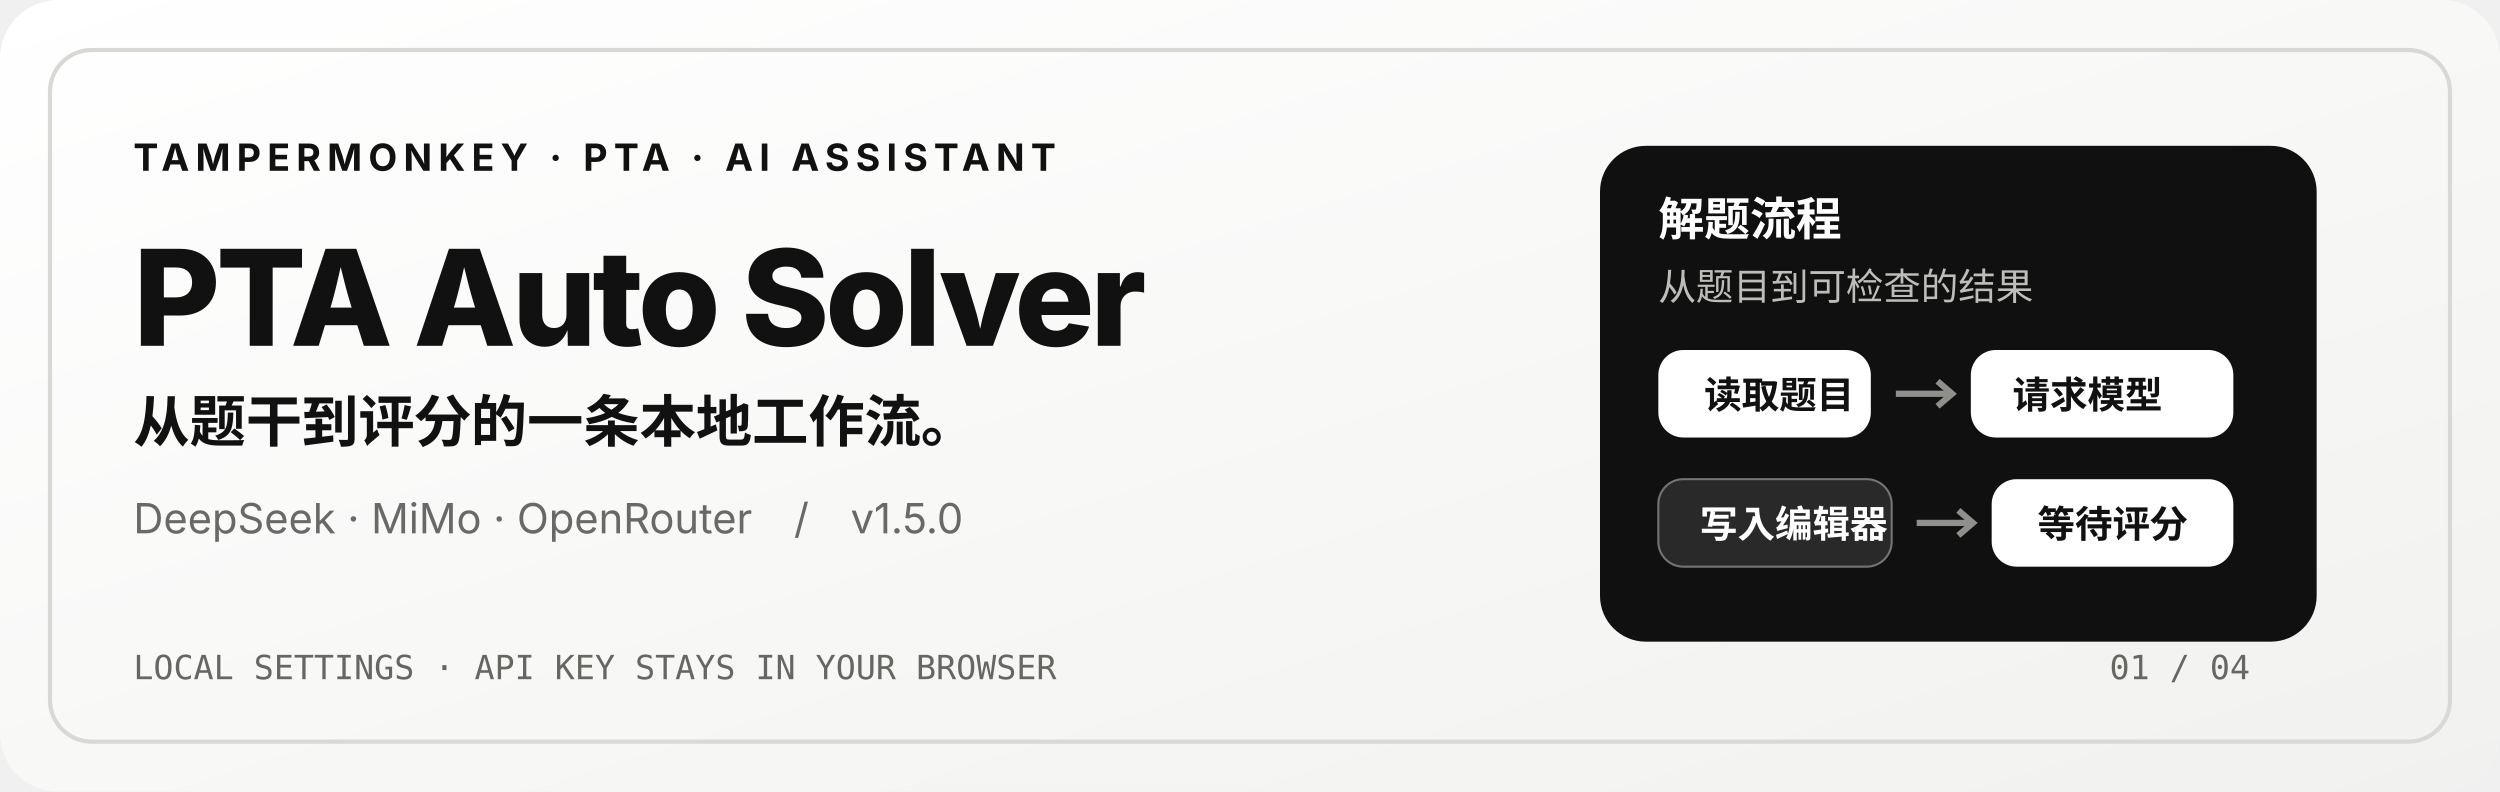
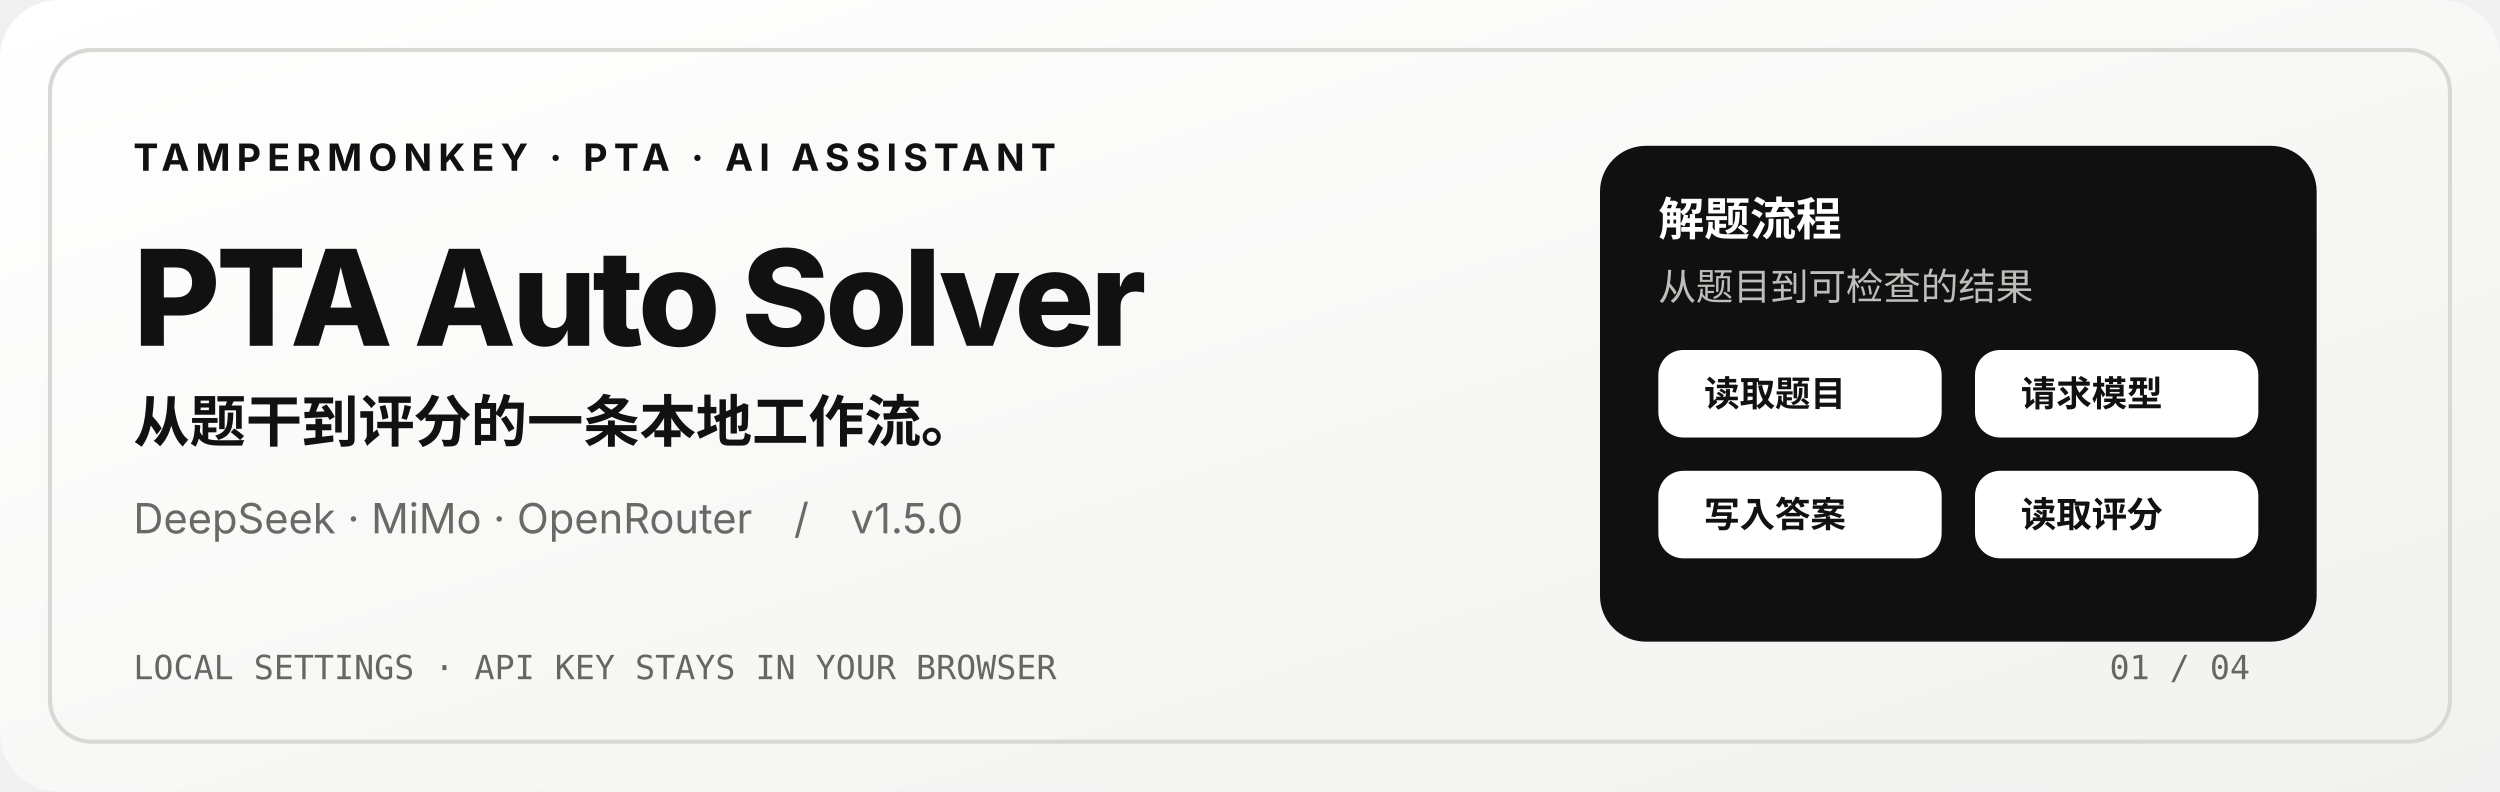
<svg xmlns="http://www.w3.org/2000/svg" width="1200" height="380" viewBox="0 0 1200 380" role="img" aria-labelledby="title desc">
  <defs>
    <linearGradient id="paper" x1="0" x2="1" y1="0" y2="1">
      <stop offset="0" stop-color="#ffffff" />
      <stop offset="1" stop-color="#f1f1ef" />
    </linearGradient>
  </defs>
  <rect width="1200" height="380" rx="28" fill="url(#paper)" />
  <rect x="24" y="24" width="1152" height="332" rx="20" fill="none" stroke="#d8d8d4" stroke-width="2" />
  <g fill="#111111" font-family="-apple-system,BlinkMacSystemFont,'Segoe UI','PingFang SC',sans-serif">
    <text x="64" y="82" font-size="18" font-weight="700" letter-spacing="3">TAMPERMONKEY · PTA · AI ASSISTANT</text>
    <text x="64" y="166" font-size="64" font-weight="800" letter-spacing="-2">PTA Auto Solver</text>
    <text x="64" y="212" font-size="27" font-weight="600">从题干到评分的一条本地工作流。</text>
    <text x="64" y="256" fill="#696967" font-size="20">DeepSeek · MiMo · OpenRouter　/　v1.5.0</text>
  </g>
  <g transform="translate(768 70)">
    <rect x="0" y="0" width="344" height="238" rx="22" fill="#101010" />
    <g fill="#ffffff" font-family="-apple-system,BlinkMacSystemFont,'Segoe UI','PingFang SC',sans-serif">
      <text x="28" y="43" font-size="22" font-weight="800">解题流程</text>
      <text x="28" y="74" font-size="18" fill="#bdbdb9">从题目到可检查的结果</text>
    </g>
-     <g font-family="ui-monospace,SFMono-Regular,Menlo,monospace" font-size="18" font-weight="700">
-       <rect x="28" y="98" width="102" height="42" rx="12" fill="#ffffff" />
-       <text x="50" y="126" fill="#111111">读取题目</text>
-       <path d="M142 119h25" stroke="#8f8f8c" stroke-width="3" />
-       <path d="M162 113l7 6-7 6" fill="none" stroke="#8f8f8c" stroke-width="3" />
-       <rect x="178" y="98" width="126" height="42" rx="12" fill="#ffffff" />
-       <text x="198" y="126" fill="#111111">请求模型</text>
-       <rect x="28" y="160" width="112" height="42" rx="12" fill="#292929" stroke="#747470" />
-       <text x="48" y="188" fill="#ffffff">写入编辑器</text>
-       <path d="M152 181h25" stroke="#8f8f8c" stroke-width="3" />
-       <path d="M172 175l7 6-7 6" fill="none" stroke="#8f8f8c" stroke-width="3" />
-       <rect x="188" y="160" width="116" height="42" rx="12" fill="#ffffff" />
-       <text x="210" y="188" fill="#111111">等待评分</text>
+     <g font-family="-apple-system,BlinkMacSystemFont,'Segoe UI','PingFang SC',sans-serif" font-size="17" font-weight="700">
+       <rect x="28" y="98" width="136" height="42" rx="12" fill="#ffffff" />
+       <text x="50" y="125" fill="#111111">读取题目</text>
+       <rect x="180" y="98" width="136" height="42" rx="12" fill="#ffffff" />
+       <text x="202" y="125" fill="#111111">请求模型</text>
+       <rect x="28" y="156" width="136" height="42" rx="12" fill="#ffffff" />
+       <text x="50" y="183" fill="#111111">写入答案</text>
+       <rect x="180" y="156" width="136" height="42" rx="12" fill="#ffffff" />
+       <text x="202" y="183" fill="#111111">读取评分</text>
    </g>
  </g>
  <g font-family="ui-monospace,SFMono-Regular,Menlo,monospace" font-size="16" fill="#666662">
    <text x="64" y="326">LOCAL SETTINGS · API KEY STAYS IN YOUR BROWSER</text>
    <text x="1080" y="326" text-anchor="end">01 / 04</text>
  </g>
</svg>
